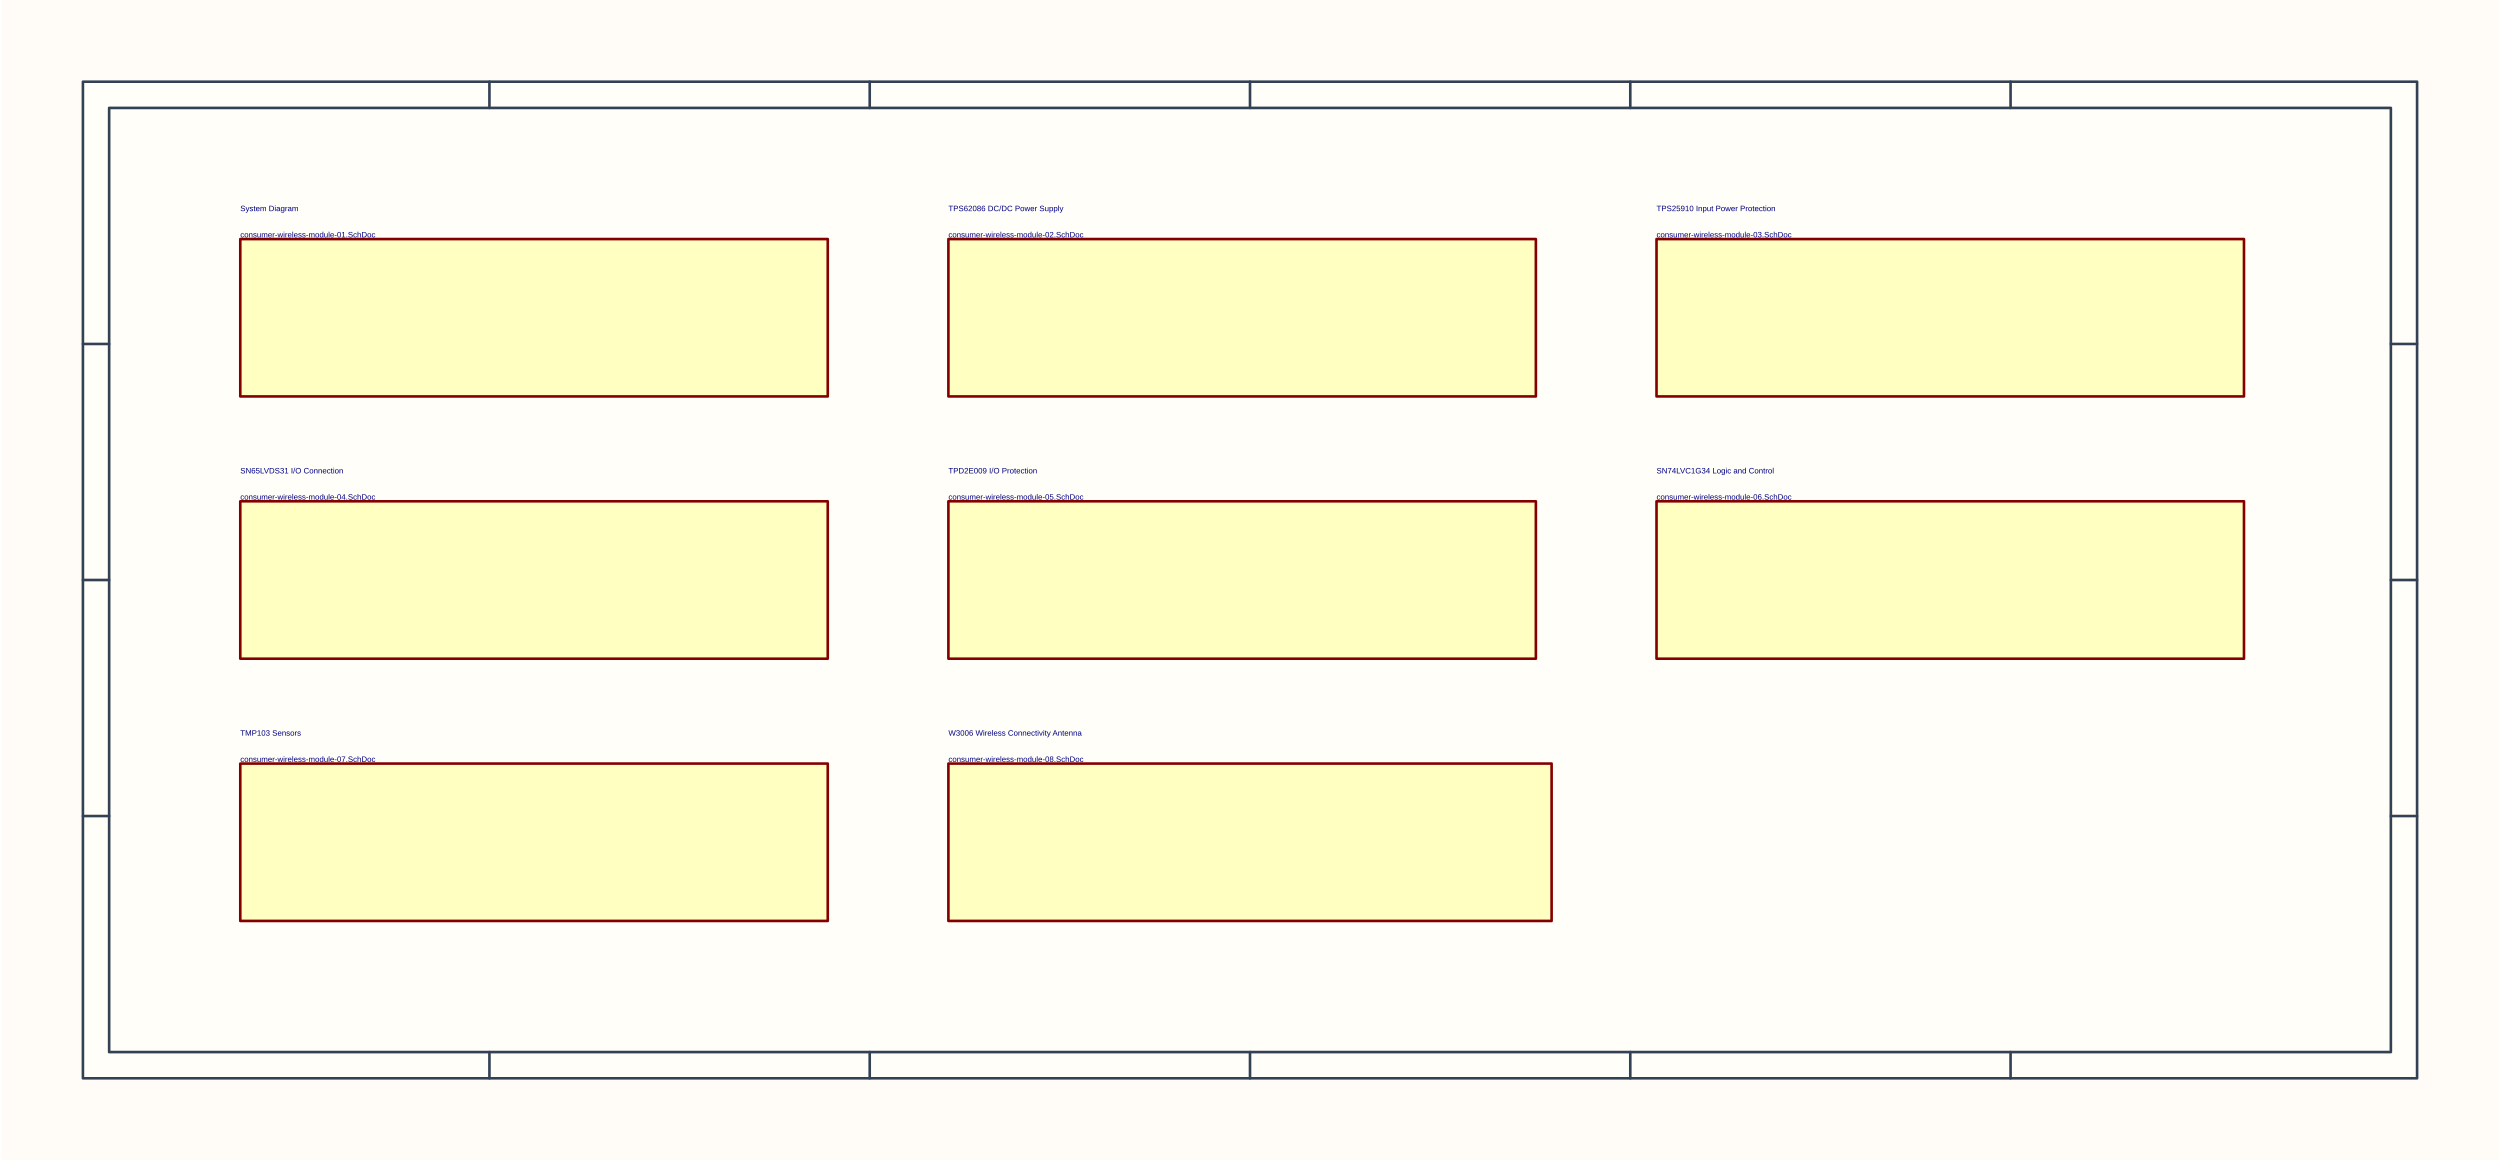
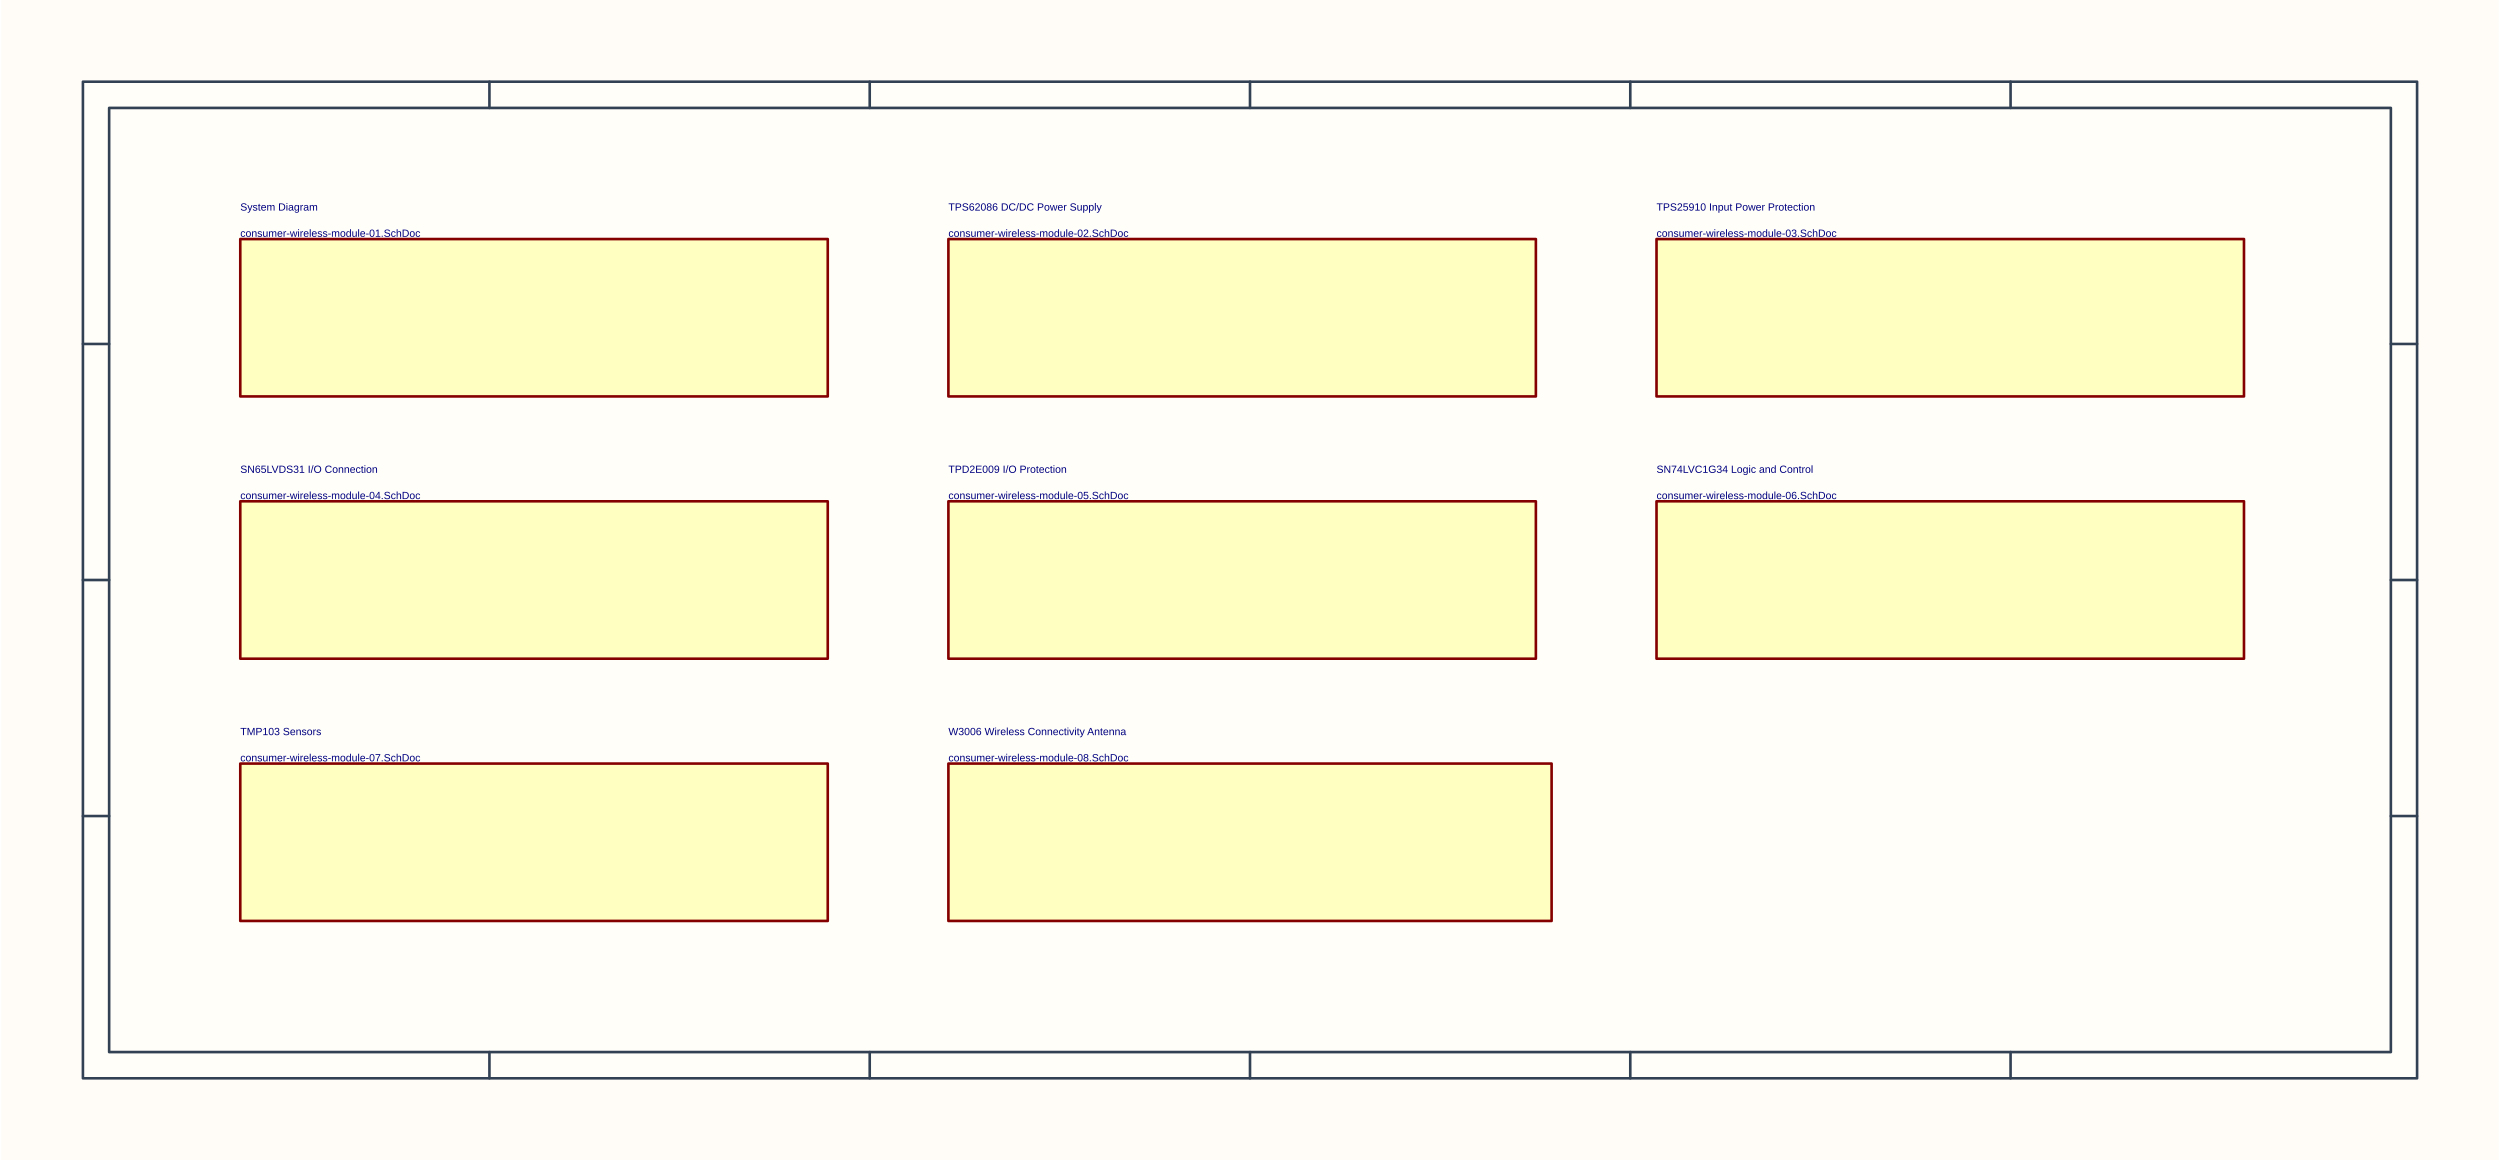
<svg xmlns="http://www.w3.org/2000/svg" width="1000" height="464" viewBox="0 0 952.3 442.3" role="img" aria-label="Altium schematic sheet" class="altium-sheet" data-renderer="altiumts">
  <rect width="100%" height="100%" fill="#fffcf8" />
  <g stroke-linecap="round" stroke-linejoin="round">
    <defs>
      <clipPath id="altium-sheet-paper">
        <rect x="31.15" y="31.15" width="890" height="380" />
      </clipPath>
    </defs>
    <g data-record="SheetBorder" fill="#fffef8" stroke="#334155" stroke-width="1">
      <rect x="31.15" y="31.15" width="890" height="380" />
      <rect x="41.15" y="41.15" width="870" height="360" fill="none" />
      <path d="M 186.15 31.15 V 41.15 M 186.15 401.15 V 411.15" />
      <path d="M 331.15 31.15 V 41.15 M 331.15 401.15 V 411.15" />
      <path d="M 476.15 31.15 V 41.15 M 476.15 401.15 V 411.15" />
      <path d="M 621.15 31.15 V 41.15 M 621.15 401.15 V 411.15" />
      <path d="M 766.15 31.15 V 41.15 M 766.15 401.15 V 411.15" />
      <path d="M 31.15 131.15 H 41.15 M 911.15 131.15 H 921.15" />
      <path d="M 31.15 221.15 H 41.15 M 911.15 221.15 H 921.15" />
      <path d="M 31.15 311.15 H 41.15 M 911.15 311.15 H 921.15" />
    </g>
    <g data-sheet-content="true" clip-path="url(#altium-sheet-paper)">
      <rect data-record="15" x="91.15" y="91.15" width="224" height="60" fill="#ffffc2" stroke="#840000" stroke-width="1" />
-       <text data-record="32" x="0" y="0" fill="#000080" font-family="Arial" font-size="3" font-style="normal" font-weight="normal" text-decoration="none" text-anchor="start" dominant-baseline="text-after-edge" transform="translate(91.15 81.15) rotate(0)">System Diagram</text>
-       <text data-record="33" x="0" y="0" fill="#000080" font-family="Arial" font-size="3" font-style="normal" font-weight="normal" text-decoration="none" text-anchor="start" dominant-baseline="text-after-edge" transform="translate(91.15 91.15) rotate(0)">consumer-wireless-module-01.SchDoc</text>
+       <text data-record="32" x="0" y="0" fill="#000080" font-family="Arial" font-size="4" font-style="normal" font-weight="normal" text-decoration="none" text-anchor="start" dominant-baseline="text-after-edge" transform="translate(91.15 81.15) rotate(0)">System Diagram</text>
+       <text data-record="33" x="0" y="0" fill="#000080" font-family="Arial" font-size="4" font-style="normal" font-weight="normal" text-decoration="none" text-anchor="start" dominant-baseline="text-after-edge" transform="translate(91.15 91.15) rotate(0)">consumer-wireless-module-01.SchDoc</text>
      <rect data-record="15" x="361.15" y="91.15" width="224" height="60" fill="#ffffc2" stroke="#840000" stroke-width="1" />
-       <text data-record="32" x="0" y="0" fill="#000080" font-family="Arial" font-size="3" font-style="normal" font-weight="normal" text-decoration="none" text-anchor="start" dominant-baseline="text-after-edge" transform="translate(361.15 81.15) rotate(0)">TPS62086 DC/DC Power Supply</text>
-       <text data-record="33" x="0" y="0" fill="#000080" font-family="Arial" font-size="3" font-style="normal" font-weight="normal" text-decoration="none" text-anchor="start" dominant-baseline="text-after-edge" transform="translate(361.15 91.15) rotate(0)">consumer-wireless-module-02.SchDoc</text>
+       <text data-record="32" x="0" y="0" fill="#000080" font-family="Arial" font-size="4" font-style="normal" font-weight="normal" text-decoration="none" text-anchor="start" dominant-baseline="text-after-edge" transform="translate(361.15 81.15) rotate(0)">TPS62086 DC/DC Power Supply</text>
+       <text data-record="33" x="0" y="0" fill="#000080" font-family="Arial" font-size="4" font-style="normal" font-weight="normal" text-decoration="none" text-anchor="start" dominant-baseline="text-after-edge" transform="translate(361.15 91.15) rotate(0)">consumer-wireless-module-02.SchDoc</text>
      <rect data-record="15" x="631.15" y="91.15" width="224" height="60" fill="#ffffc2" stroke="#840000" stroke-width="1" />
-       <text data-record="32" x="0" y="0" fill="#000080" font-family="Arial" font-size="3" font-style="normal" font-weight="normal" text-decoration="none" text-anchor="start" dominant-baseline="text-after-edge" transform="translate(631.15 81.15) rotate(0)">TPS25910 Input Power Protection</text>
-       <text data-record="33" x="0" y="0" fill="#000080" font-family="Arial" font-size="3" font-style="normal" font-weight="normal" text-decoration="none" text-anchor="start" dominant-baseline="text-after-edge" transform="translate(631.15 91.15) rotate(0)">consumer-wireless-module-03.SchDoc</text>
+       <text data-record="32" x="0" y="0" fill="#000080" font-family="Arial" font-size="4" font-style="normal" font-weight="normal" text-decoration="none" text-anchor="start" dominant-baseline="text-after-edge" transform="translate(631.15 81.15) rotate(0)">TPS25910 Input Power Protection</text>
+       <text data-record="33" x="0" y="0" fill="#000080" font-family="Arial" font-size="4" font-style="normal" font-weight="normal" text-decoration="none" text-anchor="start" dominant-baseline="text-after-edge" transform="translate(631.15 91.15) rotate(0)">consumer-wireless-module-03.SchDoc</text>
      <rect data-record="15" x="91.15" y="191.15" width="224" height="60" fill="#ffffc2" stroke="#840000" stroke-width="1" />
-       <text data-record="32" x="0" y="0" fill="#000080" font-family="Arial" font-size="3" font-style="normal" font-weight="normal" text-decoration="none" text-anchor="start" dominant-baseline="text-after-edge" transform="translate(91.15 181.15) rotate(0)">SN65LVDS31 I/O Connection</text>
-       <text data-record="33" x="0" y="0" fill="#000080" font-family="Arial" font-size="3" font-style="normal" font-weight="normal" text-decoration="none" text-anchor="start" dominant-baseline="text-after-edge" transform="translate(91.15 191.15) rotate(0)">consumer-wireless-module-04.SchDoc</text>
+       <text data-record="32" x="0" y="0" fill="#000080" font-family="Arial" font-size="4" font-style="normal" font-weight="normal" text-decoration="none" text-anchor="start" dominant-baseline="text-after-edge" transform="translate(91.15 181.15) rotate(0)">SN65LVDS31 I/O Connection</text>
+       <text data-record="33" x="0" y="0" fill="#000080" font-family="Arial" font-size="4" font-style="normal" font-weight="normal" text-decoration="none" text-anchor="start" dominant-baseline="text-after-edge" transform="translate(91.15 191.15) rotate(0)">consumer-wireless-module-04.SchDoc</text>
      <rect data-record="15" x="361.15" y="191.15" width="224" height="60" fill="#ffffc2" stroke="#840000" stroke-width="1" />
-       <text data-record="32" x="0" y="0" fill="#000080" font-family="Arial" font-size="3" font-style="normal" font-weight="normal" text-decoration="none" text-anchor="start" dominant-baseline="text-after-edge" transform="translate(361.15 181.15) rotate(0)">TPD2E009 I/O Protection</text>
-       <text data-record="33" x="0" y="0" fill="#000080" font-family="Arial" font-size="3" font-style="normal" font-weight="normal" text-decoration="none" text-anchor="start" dominant-baseline="text-after-edge" transform="translate(361.15 191.15) rotate(0)">consumer-wireless-module-05.SchDoc</text>
+       <text data-record="32" x="0" y="0" fill="#000080" font-family="Arial" font-size="4" font-style="normal" font-weight="normal" text-decoration="none" text-anchor="start" dominant-baseline="text-after-edge" transform="translate(361.15 181.15) rotate(0)">TPD2E009 I/O Protection</text>
+       <text data-record="33" x="0" y="0" fill="#000080" font-family="Arial" font-size="4" font-style="normal" font-weight="normal" text-decoration="none" text-anchor="start" dominant-baseline="text-after-edge" transform="translate(361.15 191.15) rotate(0)">consumer-wireless-module-05.SchDoc</text>
      <rect data-record="15" x="631.15" y="191.15" width="224" height="60" fill="#ffffc2" stroke="#840000" stroke-width="1" />
-       <text data-record="32" x="0" y="0" fill="#000080" font-family="Arial" font-size="3" font-style="normal" font-weight="normal" text-decoration="none" text-anchor="start" dominant-baseline="text-after-edge" transform="translate(631.15 181.15) rotate(0)">SN74LVC1G34 Logic and Control</text>
-       <text data-record="33" x="0" y="0" fill="#000080" font-family="Arial" font-size="3" font-style="normal" font-weight="normal" text-decoration="none" text-anchor="start" dominant-baseline="text-after-edge" transform="translate(631.15 191.15) rotate(0)">consumer-wireless-module-06.SchDoc</text>
+       <text data-record="32" x="0" y="0" fill="#000080" font-family="Arial" font-size="4" font-style="normal" font-weight="normal" text-decoration="none" text-anchor="start" dominant-baseline="text-after-edge" transform="translate(631.15 181.15) rotate(0)">SN74LVC1G34 Logic and Control</text>
+       <text data-record="33" x="0" y="0" fill="#000080" font-family="Arial" font-size="4" font-style="normal" font-weight="normal" text-decoration="none" text-anchor="start" dominant-baseline="text-after-edge" transform="translate(631.15 191.15) rotate(0)">consumer-wireless-module-06.SchDoc</text>
      <rect data-record="15" x="91.15" y="291.15" width="224" height="60" fill="#ffffc2" stroke="#840000" stroke-width="1" />
-       <text data-record="32" x="0" y="0" fill="#000080" font-family="Arial" font-size="3" font-style="normal" font-weight="normal" text-decoration="none" text-anchor="start" dominant-baseline="text-after-edge" transform="translate(91.15 281.15) rotate(0)">TMP103 Sensors</text>
-       <text data-record="33" x="0" y="0" fill="#000080" font-family="Arial" font-size="3" font-style="normal" font-weight="normal" text-decoration="none" text-anchor="start" dominant-baseline="text-after-edge" transform="translate(91.15 291.15) rotate(0)">consumer-wireless-module-07.SchDoc</text>
+       <text data-record="32" x="0" y="0" fill="#000080" font-family="Arial" font-size="4" font-style="normal" font-weight="normal" text-decoration="none" text-anchor="start" dominant-baseline="text-after-edge" transform="translate(91.15 281.15) rotate(0)">TMP103 Sensors</text>
+       <text data-record="33" x="0" y="0" fill="#000080" font-family="Arial" font-size="4" font-style="normal" font-weight="normal" text-decoration="none" text-anchor="start" dominant-baseline="text-after-edge" transform="translate(91.15 291.15) rotate(0)">consumer-wireless-module-07.SchDoc</text>
      <rect data-record="15" x="361.15" y="291.15" width="230" height="60" fill="#ffffc2" stroke="#840000" stroke-width="1" />
-       <text data-record="32" x="0" y="0" fill="#000080" font-family="Arial" font-size="3" font-style="normal" font-weight="normal" text-decoration="none" text-anchor="start" dominant-baseline="text-after-edge" transform="translate(361.15 281.15) rotate(0)">W3006 Wireless Connectivity Antenna</text>
-       <text data-record="33" x="0" y="0" fill="#000080" font-family="Arial" font-size="3" font-style="normal" font-weight="normal" text-decoration="none" text-anchor="start" dominant-baseline="text-after-edge" transform="translate(361.15 291.15) rotate(0)">consumer-wireless-module-08.SchDoc</text>
+       <text data-record="32" x="0" y="0" fill="#000080" font-family="Arial" font-size="4" font-style="normal" font-weight="normal" text-decoration="none" text-anchor="start" dominant-baseline="text-after-edge" transform="translate(361.15 281.15) rotate(0)">W3006 Wireless Connectivity Antenna</text>
+       <text data-record="33" x="0" y="0" fill="#000080" font-family="Arial" font-size="4" font-style="normal" font-weight="normal" text-decoration="none" text-anchor="start" dominant-baseline="text-after-edge" transform="translate(361.15 291.15) rotate(0)">consumer-wireless-module-08.SchDoc</text>
    </g>
  </g>
</svg>
